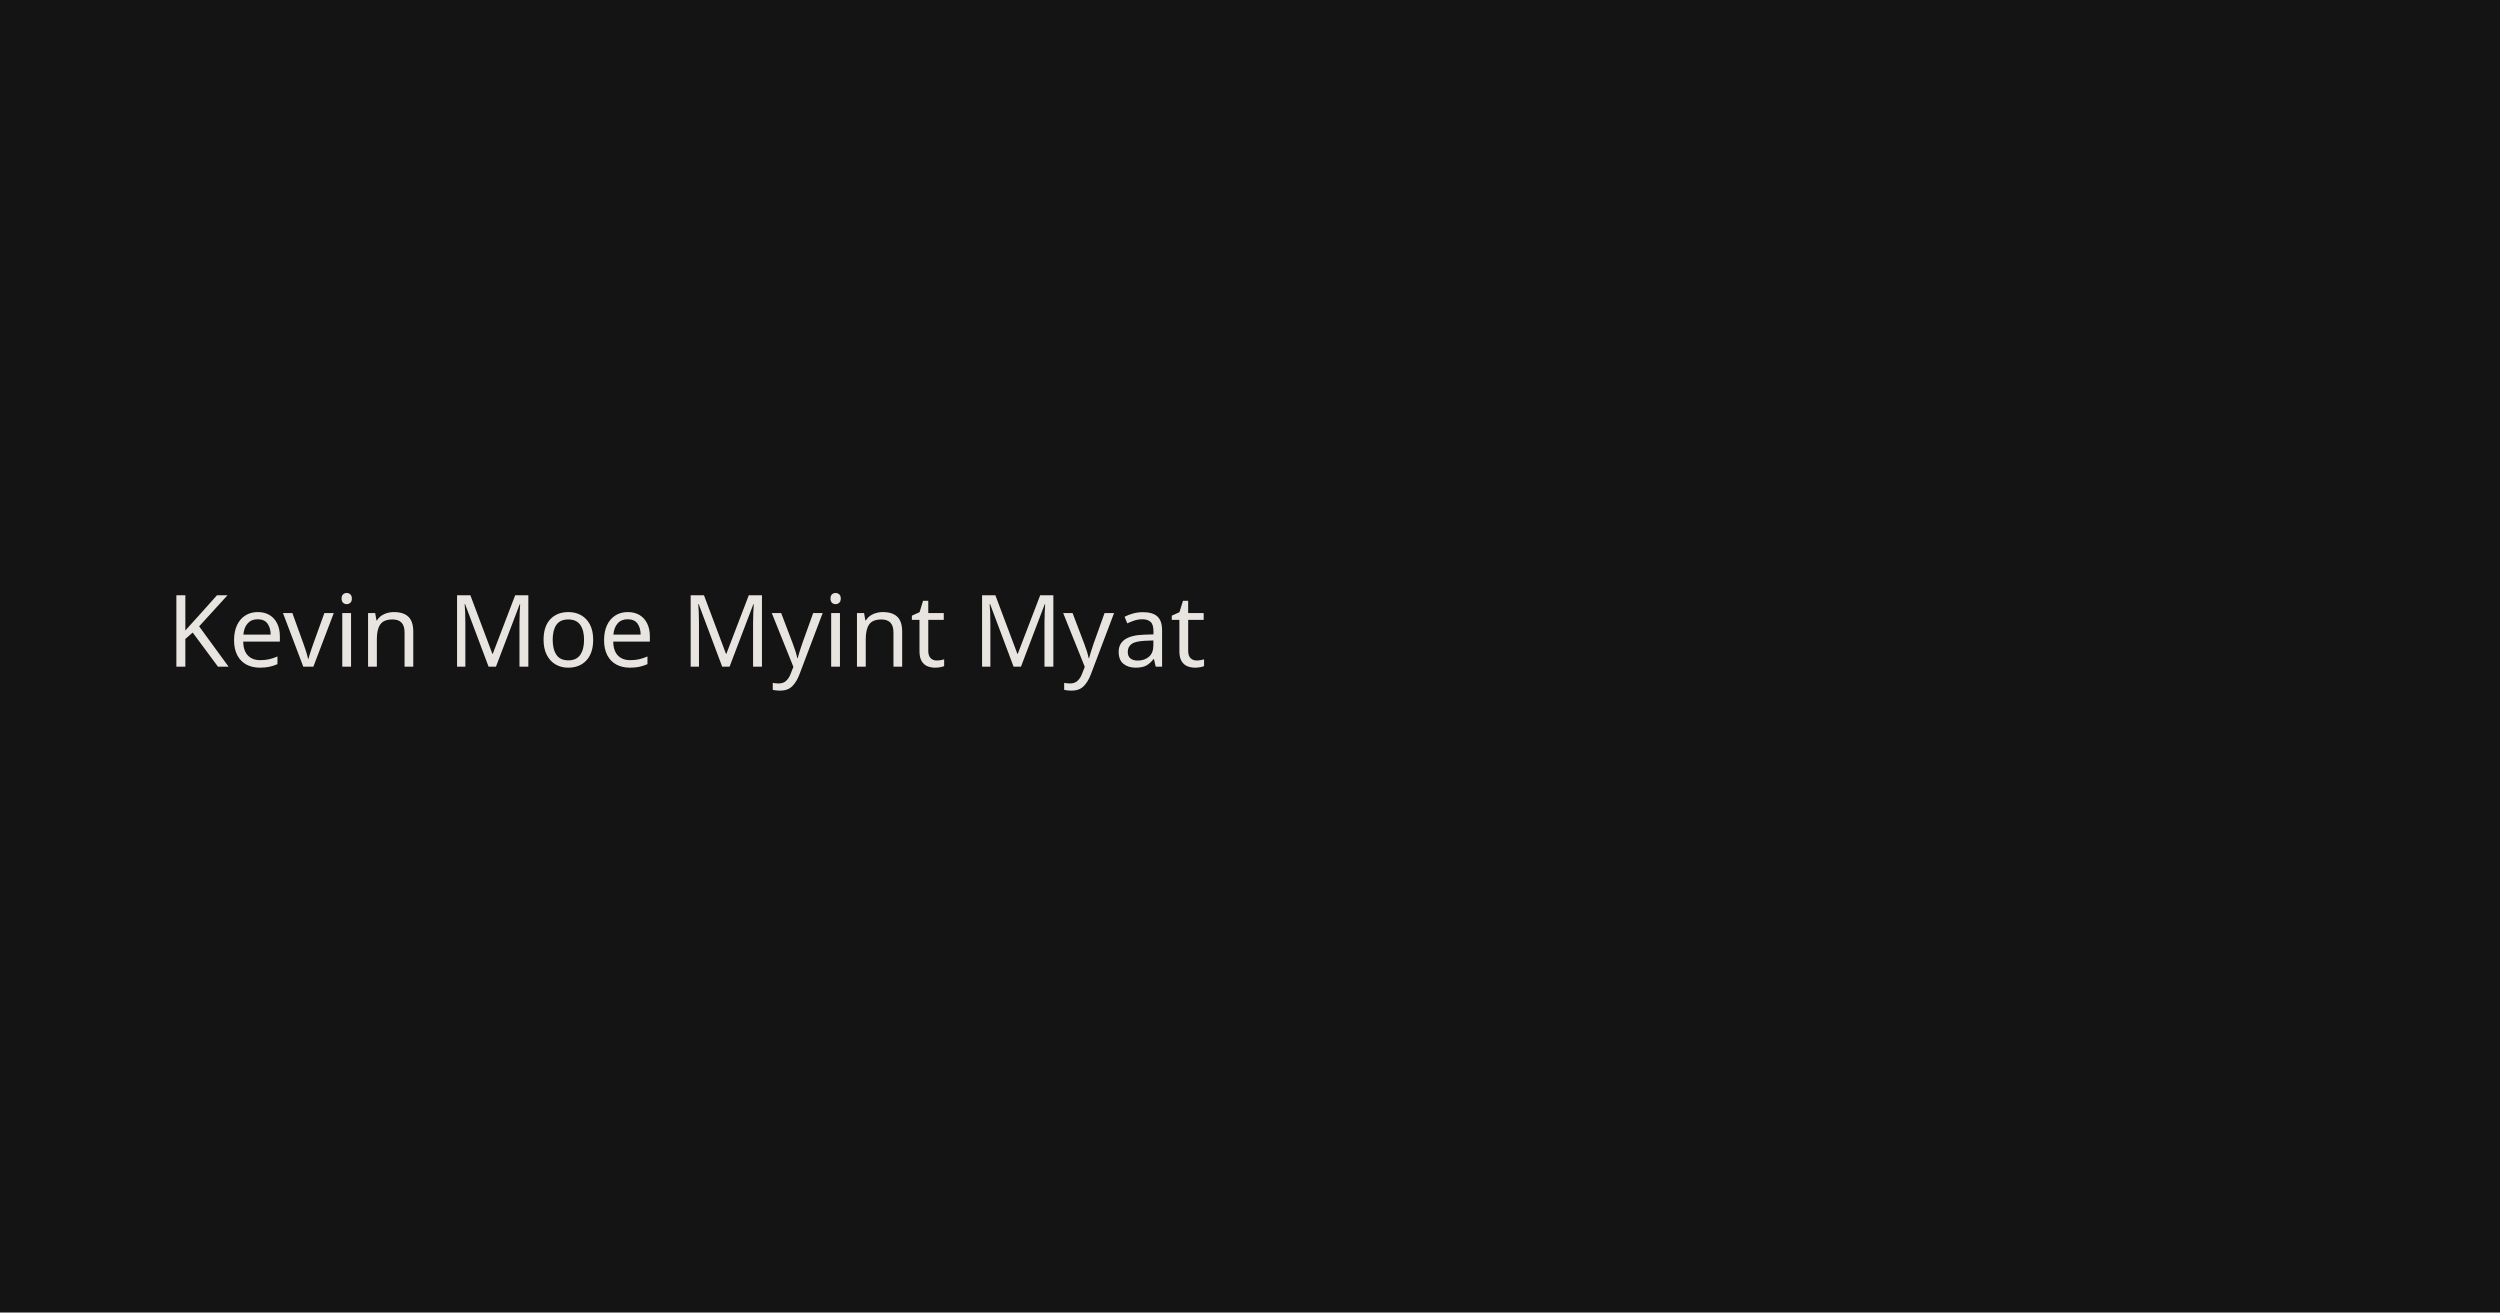
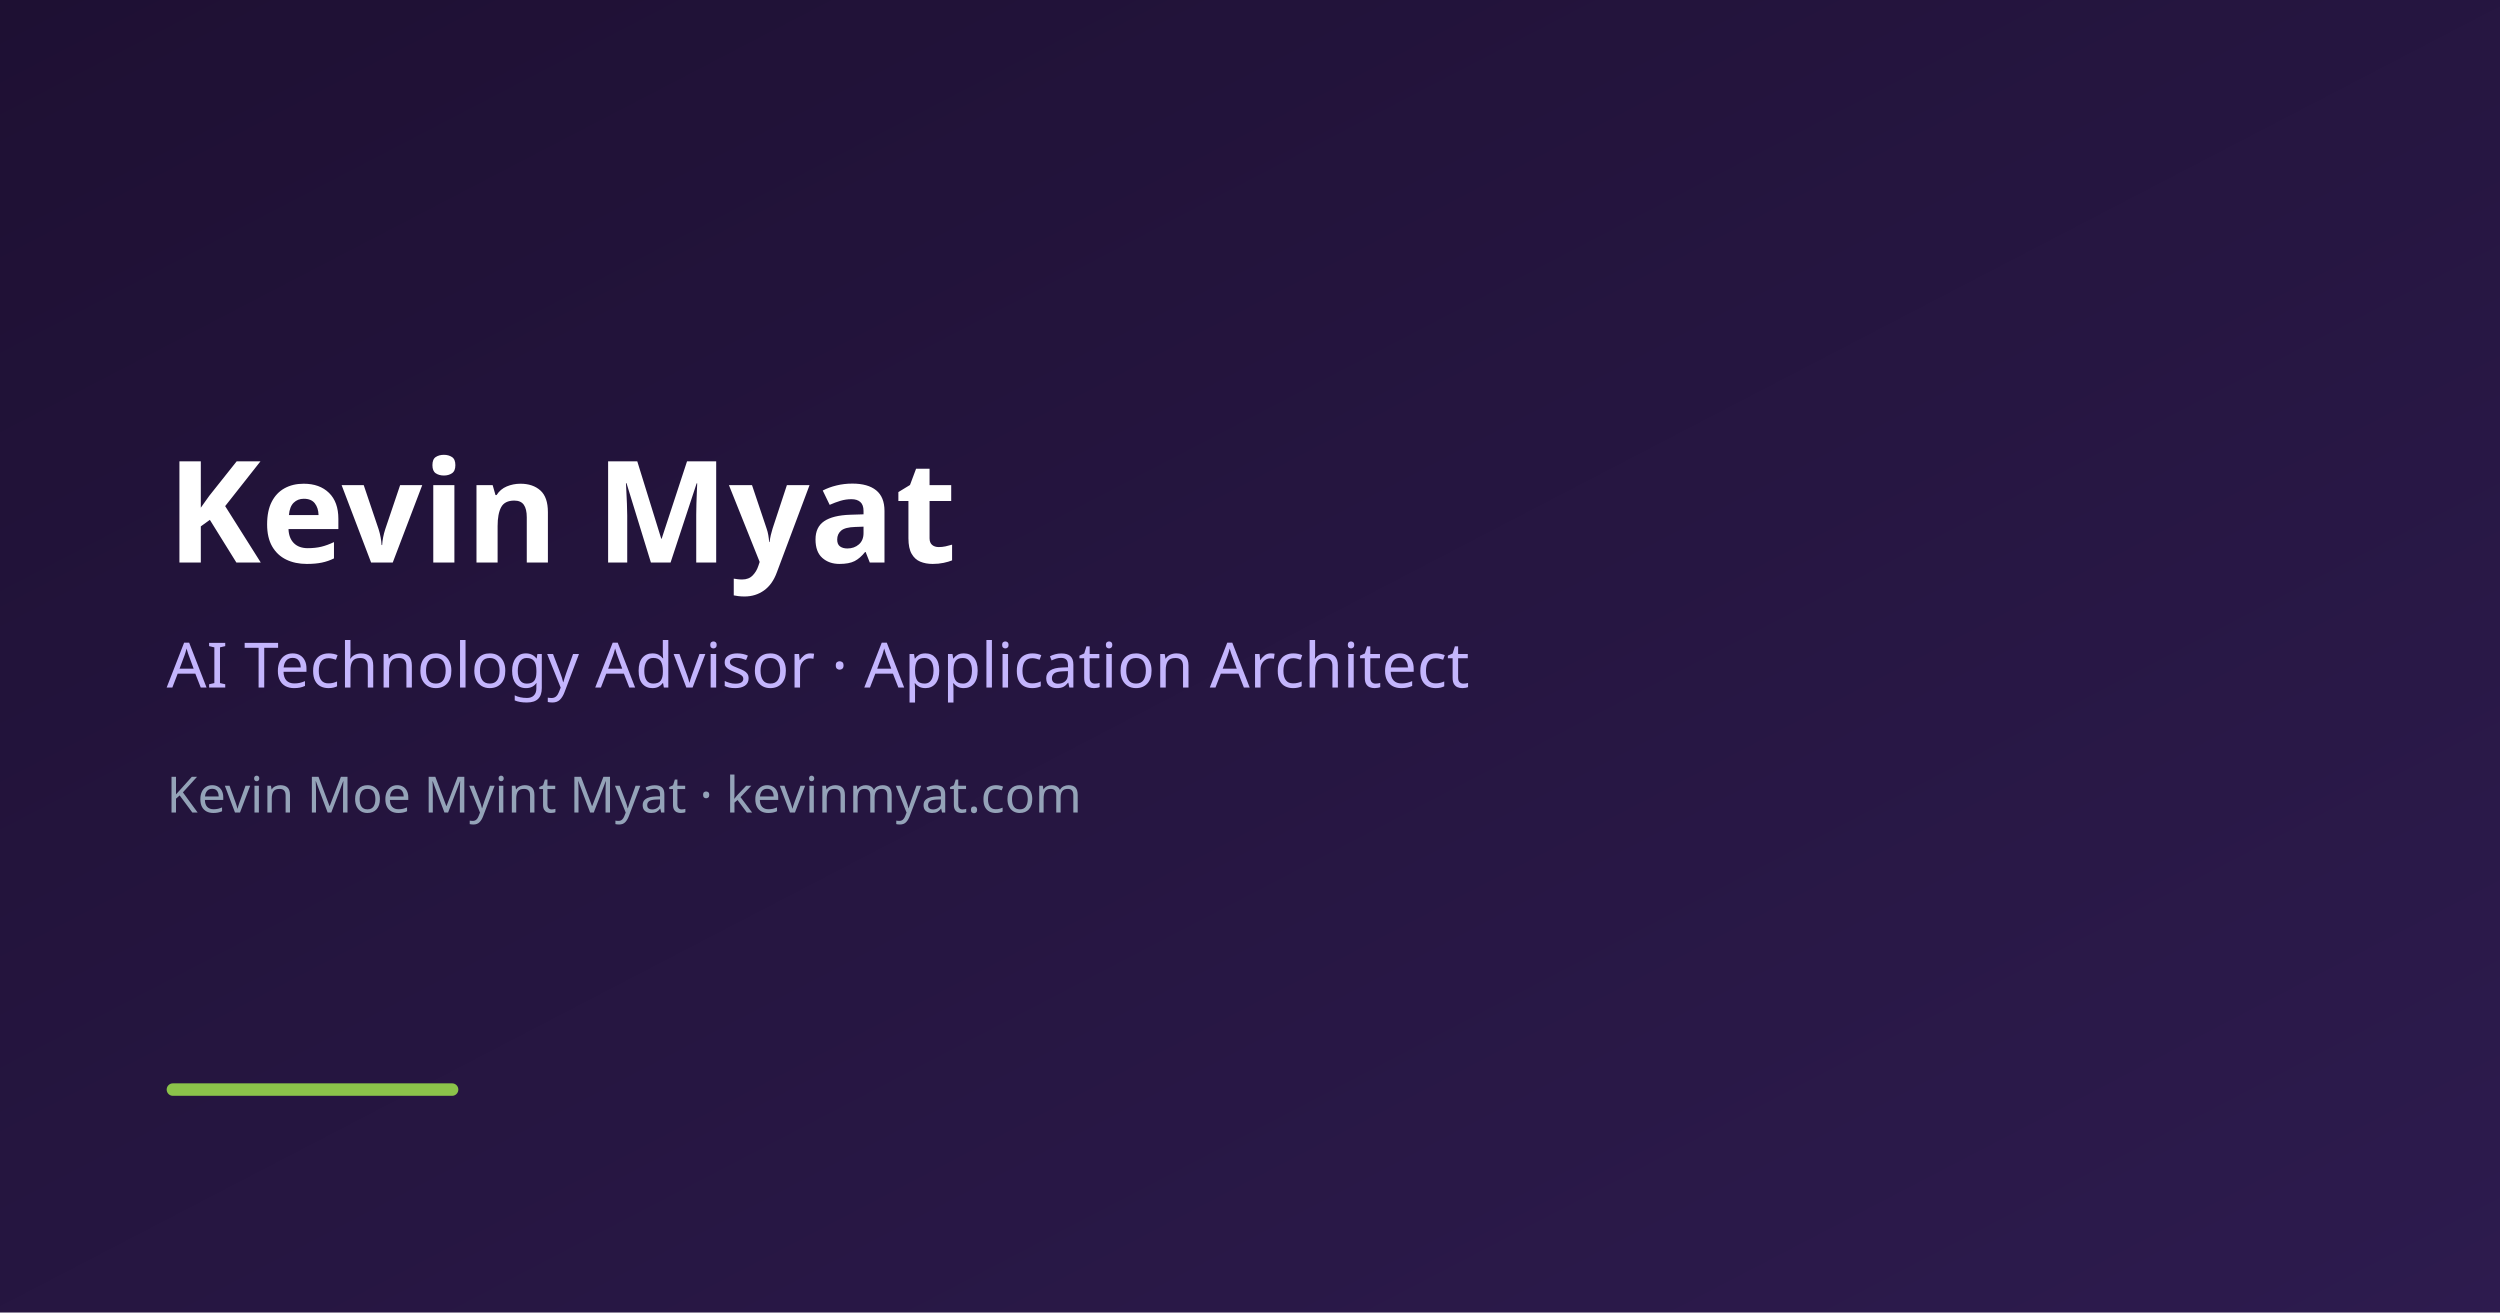
- <svg xmlns="http://www.w3.org/2000/svg" width="1200" height="630" viewBox="0 0 1200 630">
-   <rect width="1200" height="630" fill="#141414" />
-   <text x="80" y="320" font-family="system-ui,sans-serif" font-size="48" fill="#e8e4df">Kevin Moe Myint Myat</text>
+ <svg xmlns="http://www.w3.org/2000/svg" width="1200" height="630" viewBox="0 0 1200 630" role="img" aria-label="Kevin Myat — AI Technology Advisor">
+   <defs>
+     <linearGradient id="bg" x1="0" y1="0" x2="1" y2="1">
+       <stop offset="0%" stop-color="#1e1033" />
+       <stop offset="100%" stop-color="#2d1b4e" />
+     </linearGradient>
+   </defs>
+   <rect width="1200" height="630" fill="url(#bg)" />
+   <rect x="80" y="520" width="140" height="6" rx="3" fill="#8bc34a" />
+   <text x="80" y="270" font-family="system-ui,Segoe UI,sans-serif" font-size="68" font-weight="700" fill="#ffffff">Kevin Myat</text>
+   <text x="80" y="330" font-family="system-ui,Segoe UI,sans-serif" font-size="30" fill="#c4b5fd">AI Technology Advisor · Application Architect</text>
+   <text x="80" y="390" font-family="system-ui,Segoe UI,sans-serif" font-size="24" fill="#94a3b8">Kevin Moe Myint Myat · kevinmyat.com</text>
</svg>
